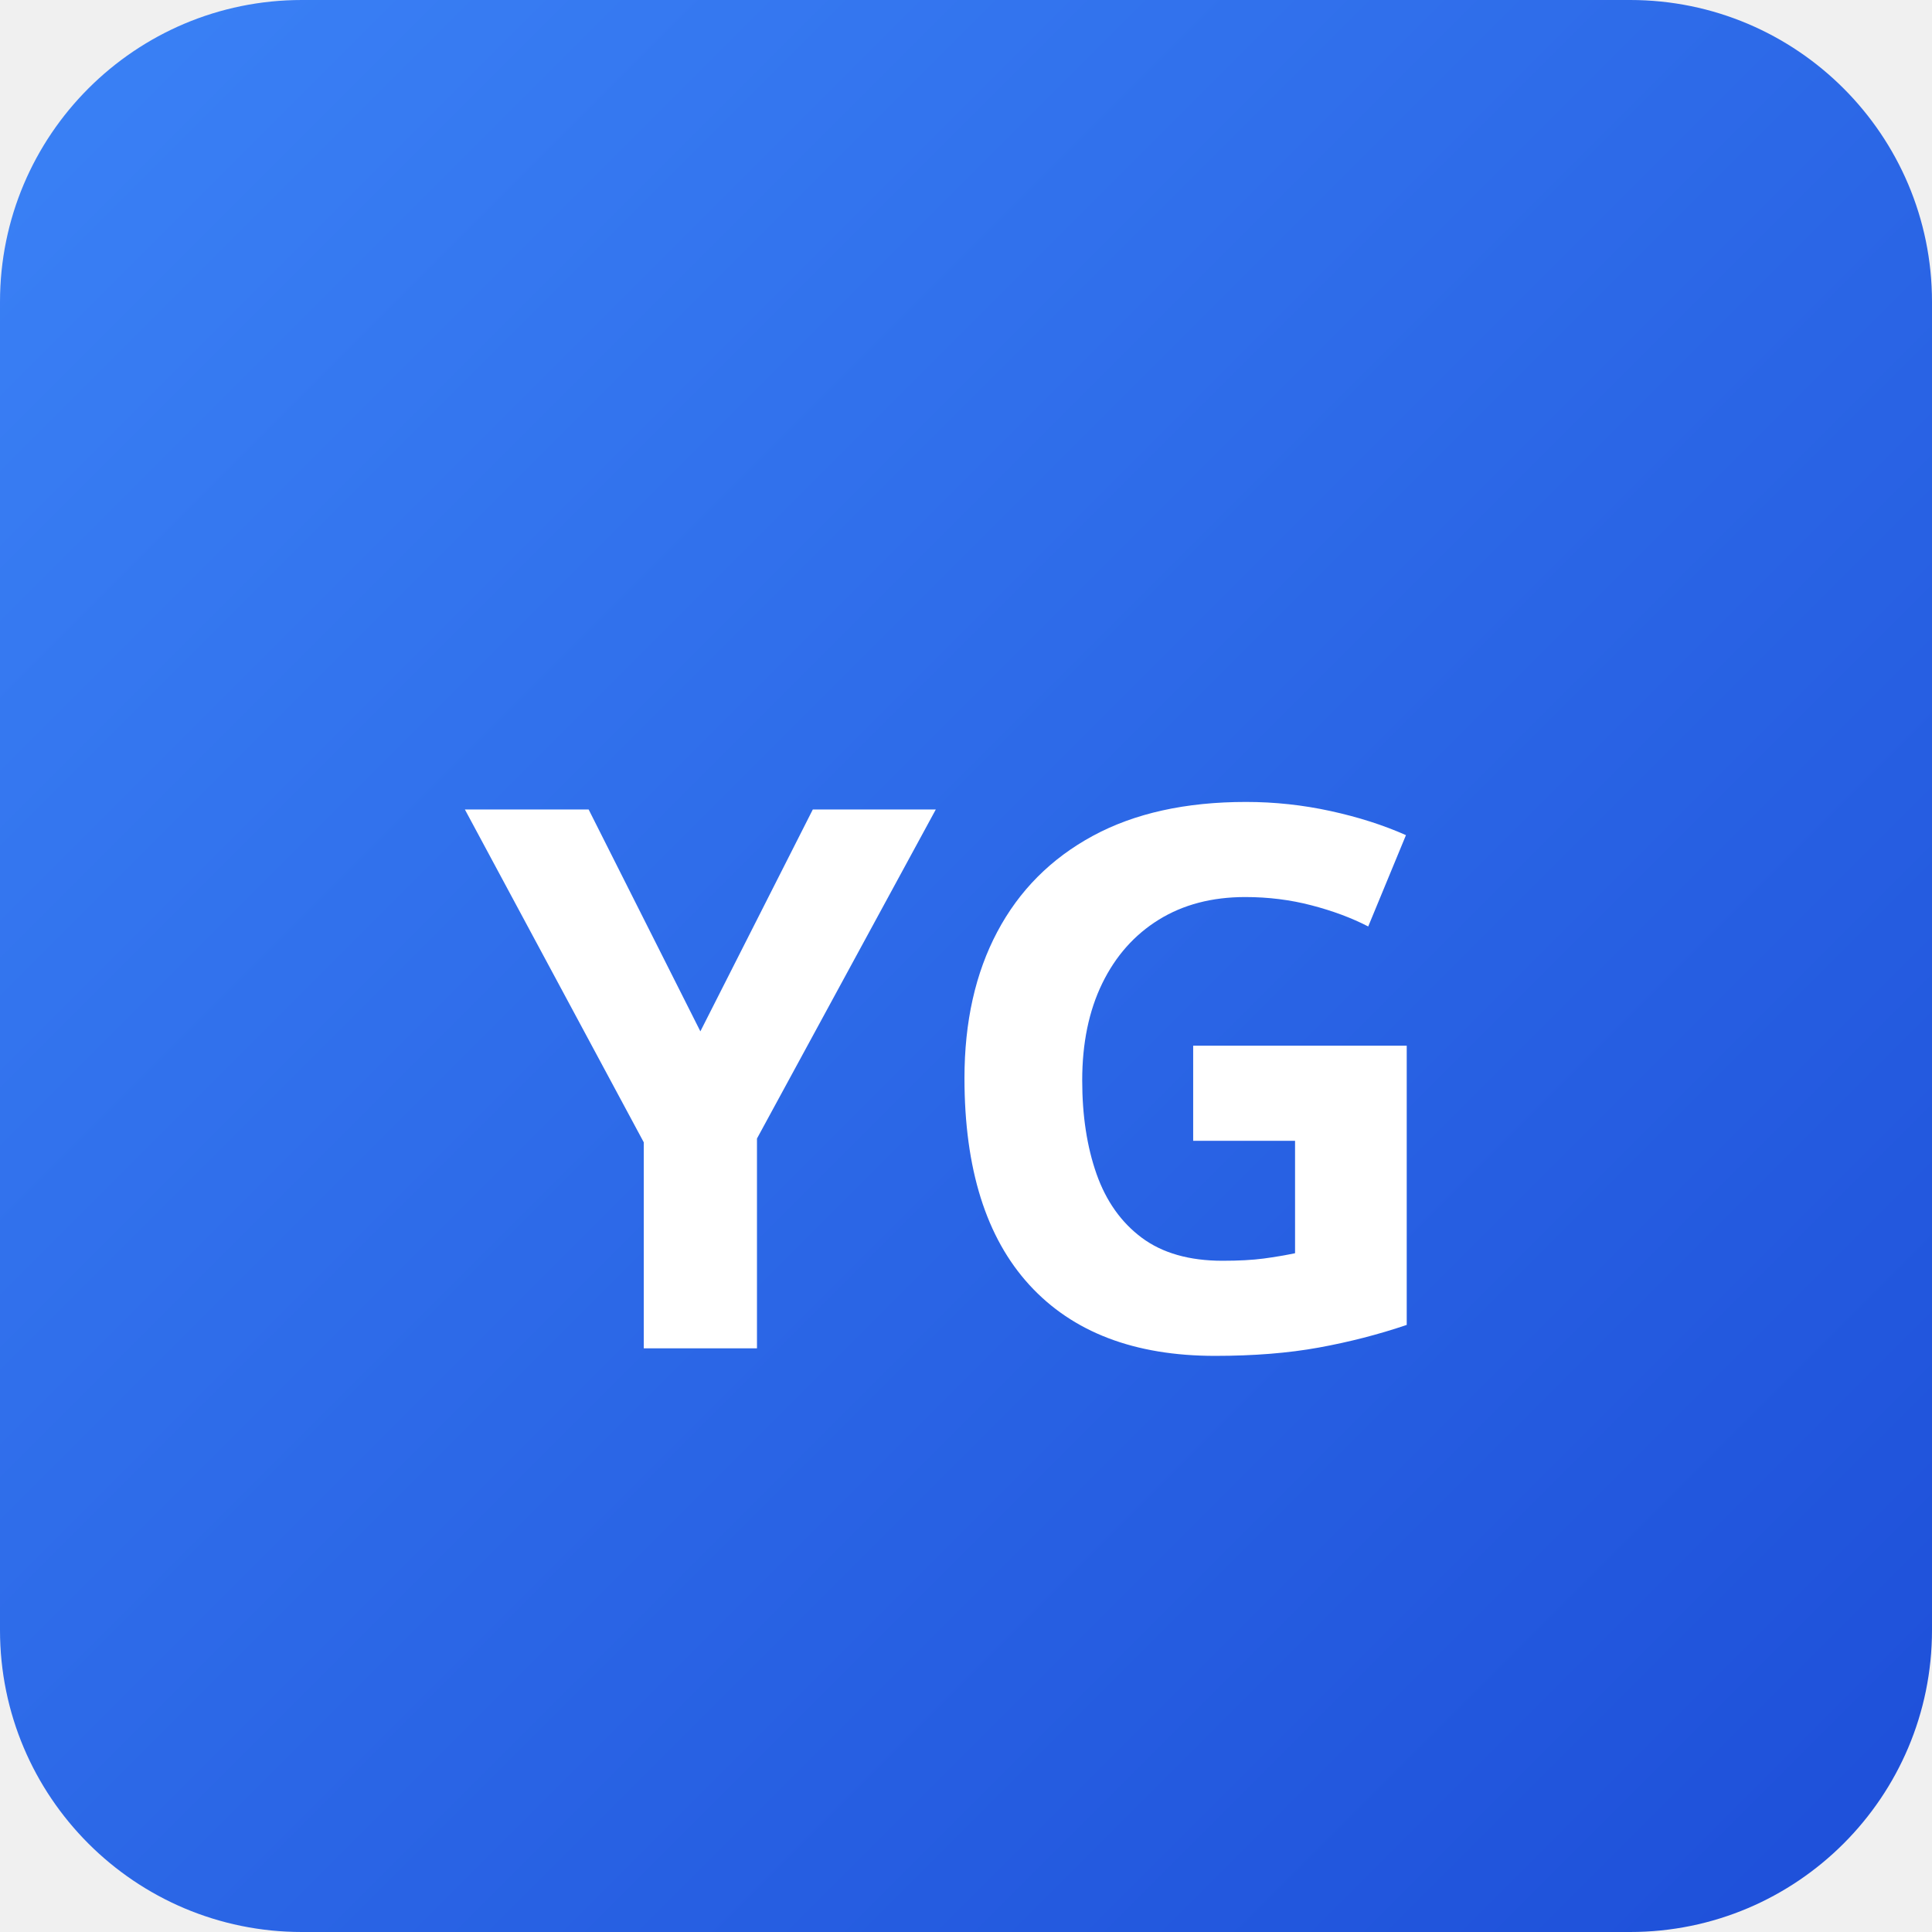
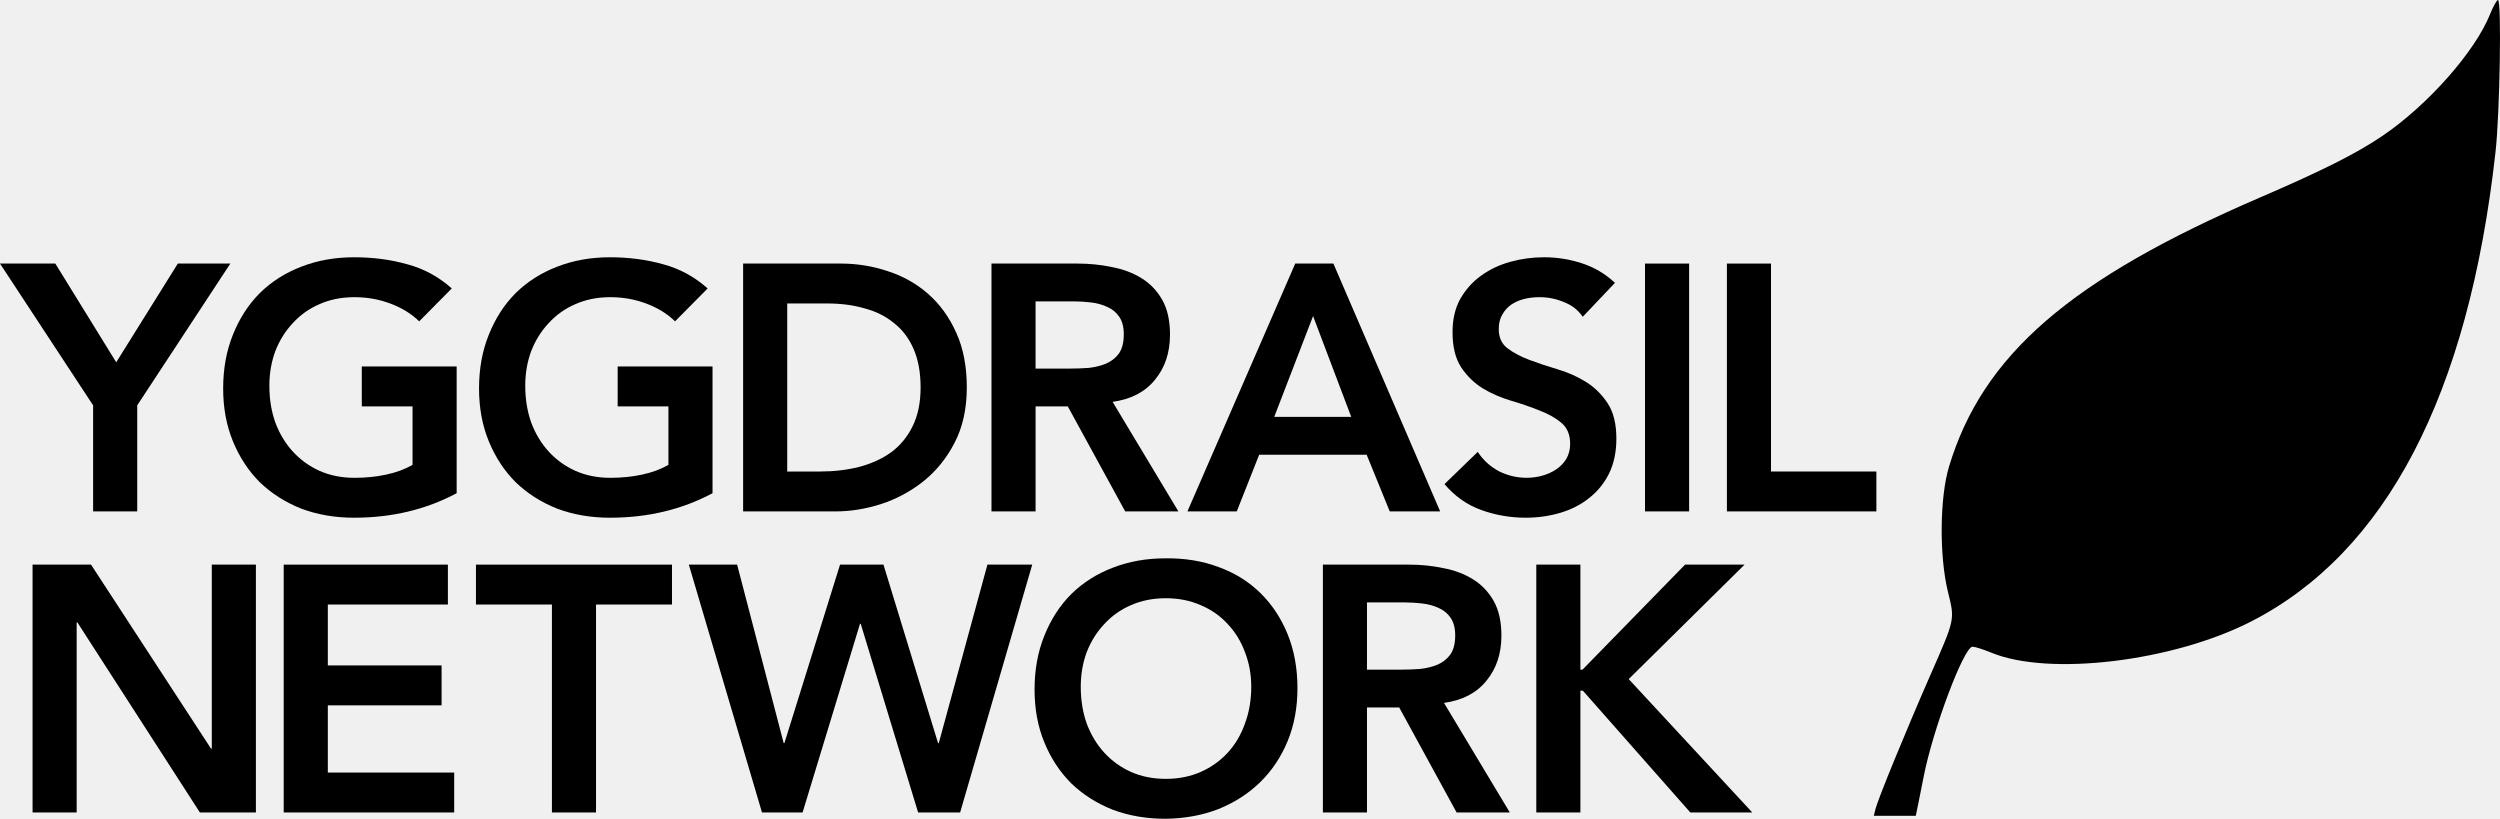
- <svg xmlns="http://www.w3.org/2000/svg" viewBox="0 0 512 512" width="512" height="512">
-   <defs>
-     <linearGradient id="g" x1="0%" y1="0%" x2="100%" y2="100%">
-       <stop offset="0%" stop-color="#3b82f6" />
-       <stop offset="100%" stop-color="#1d4ed8" />
-     </linearGradient>
-   </defs>
-   <rect width="512" height="512" rx="80" fill="url(#g)" />
-   <text x="50%" y="56%" dominant-baseline="middle" text-anchor="middle" font-size="200" font-family="system-ui,sans-serif" font-weight="bold" fill="#fff">YG</text>
+ <svg xmlns="http://www.w3.org/2000/svg" version="1.1" id="svg4240" viewBox="0 0 981.965 321.6" height="90.763mm" width="277.132mm">
+   <defs id="defs4242" />
+   <g id="layer1" transform="translate(383.9249,-160.4933)" />
+   <g id="layer2" transform="translate(383.9249,-160.4933)">
+     <path style="fill:#000000" d="m 352.744,478.241 c 0.921,-3.769 11.871,-30.49 21.508,-52.485 9.863,-22.512 9.677,-21.628 6.929,-32.892 -3.43,-14.061 -3.222,-36.952 0.447,-49.106 13.244,-43.879 47.634,-73.617 122.307,-105.766 24.325,-10.472 37.678,-17.188 47.81,-24.045 17.861,-12.088 36.44,-33.064 42.381,-47.847 1.253,-3.118 2.661,-5.641 3.129,-5.606 1.46,0.108 0.737,44.302 -0.977,59.697 -10.616,95.365 -42.957,157.393 -96.206,184.518 -30.731,15.654 -79.176,21.454 -101.741,12.18 -3.191,-1.311 -6.549,-2.384 -7.463,-2.384 -3.436,0 -15.758,32.899 -19.295,51.518 -1.098,5.78 -2.762,13.708 -3.009,14.917 -5.501,-0.042 -0.354,-0.012 -8.18,-0.012 l -8.296,0 z" id="path4918" />
+     <g style="font-style:normal;font-weight:normal;font-size:150px;line-height:86%;font-family:sans-serif;letter-spacing:0px;word-spacing:0px;fill:#000000;fill-opacity:1;stroke:none;stroke-width:1px;stroke-linecap:butt;stroke-linejoin:miter;stroke-opacity:1" id="text4920" transform="translate(-2,0)">
+       <path d="m -345.35,319.706 -36.575,-55.688 21.725,0 23.925,38.775 24.2,-38.775 20.625,0 -36.575,55.688 0,41.663 -17.325,0 0,-41.663 z" style="font-style:normal;font-variant:normal;font-weight:900;font-stretch:normal;font-size:137.5px;line-height:86%;font-family:Avenir;-inkscape-font-specification:'Avenir Heavy';letter-spacing:1.35px" id="path5638" />
+       <path d="m -202.557,354.218 q -18.012,9.625 -40.288,9.625 -11.275,0 -20.762,-3.575 -9.35,-3.712 -16.225,-10.312 -6.737,-6.737 -10.588,-16.087 -3.85,-9.35 -3.85,-20.762 0,-11.688 3.85,-21.175 3.85,-9.625 10.588,-16.363 6.875,-6.737 16.225,-10.312 9.488,-3.712 20.762,-3.712 11.137,0 20.9,2.75 9.762,2.612 17.462,9.488 l -12.787,12.925 q -4.675,-4.537 -11.412,-7.013 -6.6,-2.475 -14.025,-2.475 -7.562,0 -13.75,2.75 -6.05,2.612 -10.45,7.425 -4.4,4.675 -6.875,11 -2.337,6.325 -2.337,13.613 0,7.838 2.337,14.438 2.475,6.6 6.875,11.412 4.4,4.812 10.45,7.562 6.188,2.75 13.75,2.75 6.6,0 12.375,-1.238 5.912,-1.238 10.45,-3.85 l 0,-22.962 -19.938,0 0,-15.675 37.263,0 0,49.775 z" style="font-style:normal;font-variant:normal;font-weight:900;font-stretch:normal;font-size:137.5px;line-height:86%;font-family:Avenir;-inkscape-font-specification:'Avenir Heavy';letter-spacing:1.35px" id="path5640" />
+       <path d="m -102.053,354.218 q -18.012,9.625 -40.288,9.625 -11.275,0 -20.762,-3.575 -9.35,-3.712 -16.225,-10.312 -6.737,-6.737 -10.588,-16.087 -3.85,-9.35 -3.85,-20.762 0,-11.688 3.85,-21.175 3.85,-9.625 10.588,-16.363 6.875,-6.737 16.225,-10.312 9.488,-3.712 20.762,-3.712 11.137,0 20.9,2.75 9.762,2.612 17.462,9.488 l -12.787,12.925 q -4.675,-4.537 -11.412,-7.013 -6.6,-2.475 -14.025,-2.475 -7.562,0 -13.75,2.75 -6.05,2.612 -10.45,7.425 -4.4,4.675 -6.875,11 -2.337,6.325 -2.337,13.613 0,7.838 2.337,14.438 2.475,6.6 6.875,11.412 4.4,4.812 10.45,7.562 6.188,2.75 13.75,2.75 6.6,0 12.375,-1.238 5.912,-1.238 10.45,-3.85 l 0,-22.962 -19.938,0 0,-15.675 37.263,0 0,49.775 z" style="font-style:normal;font-variant:normal;font-weight:900;font-stretch:normal;font-size:137.5px;line-height:86%;font-family:Avenir;-inkscape-font-specification:'Avenir Heavy';letter-spacing:1.35px" id="path5642" />
+       <path d="m -90.038,264.018 38.362,0 q 9.625,0 18.562,3.025 8.938,2.888 15.812,8.938 6.875,6.05 11,15.262 4.125,9.075 4.125,21.45 0,12.512 -4.812,21.725 -4.675,9.075 -12.238,15.125 -7.425,5.912 -16.637,8.938 -9.075,2.888 -17.875,2.888 l -36.3,0 0,-97.35 z m 30.25,81.675 q 8.113,0 15.262,-1.788 7.287,-1.925 12.65,-5.775 5.362,-3.987 8.387,-10.175 3.163,-6.325 3.163,-15.262 0,-8.8 -2.75,-15.125 -2.75,-6.325 -7.7,-10.175 -4.812,-3.987 -11.55,-5.775 -6.6,-1.925 -14.575,-1.925 l -15.812,0 0,66 12.925,0 z" style="font-style:normal;font-variant:normal;font-weight:900;font-stretch:normal;font-size:137.5px;line-height:86%;font-family:Avenir;-inkscape-font-specification:'Avenir Heavy';letter-spacing:1.35px" id="path5644" />
+       <path d="m 7.512,264.018 33.825,0 q 7.013,0 13.475,1.375 6.6,1.238 11.688,4.4 5.088,3.163 8.113,8.525 3.025,5.362 3.025,13.613 0,10.588 -5.912,17.738 -5.775,7.15 -16.638,8.662 l 25.85,43.038 -20.9,0 -22.55,-41.25 -12.65,0 0,41.25 -17.325,0 0,-97.35 z m 30.8,41.25 q 3.712,0 7.425,-0.275 3.712,-0.412 6.737,-1.65 3.163,-1.375 5.088,-3.987 1.925,-2.75 1.925,-7.562 0,-4.263 -1.788,-6.875 -1.788,-2.612 -4.675,-3.85 -2.888,-1.375 -6.463,-1.788 -3.438,-0.412 -6.737,-0.412 l -14.988,0 0,26.4 13.475,0 z" style="font-style:normal;font-variant:normal;font-weight:900;font-stretch:normal;font-size:137.5px;line-height:86%;font-family:Avenir;-inkscape-font-specification:'Avenir Heavy';letter-spacing:1.35px" id="path5646" />
+       <path d="m 126.824,264.018 14.988,0 41.938,97.35 -19.8,0 -9.075,-22.275 -42.212,0 -8.8,22.275 -19.387,0 42.35,-97.35 z m 22,60.225 -14.988,-39.6 -15.262,39.6 30.25,0 z" style="font-style:normal;font-variant:normal;font-weight:900;font-stretch:normal;font-size:137.5px;line-height:86%;font-family:Avenir;-inkscape-font-specification:'Avenir Heavy';letter-spacing:1.35px" id="path5648" />
+       <path d="m 239.764,284.918 q -2.75,-3.987 -7.425,-5.775 -4.537,-1.925 -9.625,-1.925 -3.025,0 -5.912,0.688 -2.75,0.688 -5.088,2.2 -2.2,1.512 -3.575,3.987 -1.375,2.337 -1.375,5.638 0,4.95 3.438,7.562 3.438,2.612 8.525,4.537 5.088,1.925 11.137,3.712 6.05,1.788 11.137,4.95 5.088,3.163 8.525,8.387 3.438,5.225 3.438,13.887 0,7.838 -2.888,13.75 -2.888,5.775 -7.838,9.625 -4.812,3.85 -11.275,5.775 -6.463,1.925 -13.613,1.925 -9.075,0 -17.462,-3.025 -8.387,-3.025 -14.438,-10.175 l 13.062,-12.65 q 3.163,4.812 8.25,7.562 5.225,2.612 11,2.612 3.025,0 6.05,-0.825 3.025,-0.825 5.5,-2.475 2.475,-1.65 3.987,-4.125 1.512,-2.612 1.512,-5.912 0,-5.362 -3.438,-8.25 -3.438,-2.888 -8.525,-4.812 -5.088,-2.062 -11.137,-3.85 -6.05,-1.788 -11.137,-4.812 -5.088,-3.163 -8.525,-8.25 -3.438,-5.225 -3.438,-13.887 0,-7.562 3.025,-13.062 3.163,-5.5 8.113,-9.075 5.088,-3.712 11.55,-5.5 6.463,-1.788 13.2,-1.788 7.7,0 14.85,2.337 7.287,2.337 13.062,7.7 l -12.65,13.338 z" style="font-style:normal;font-variant:normal;font-weight:900;font-stretch:normal;font-size:137.5px;line-height:86%;font-family:Avenir;-inkscape-font-specification:'Avenir Heavy';letter-spacing:1.35px" id="path5650" />
+       <path d="m 264.213,264.018 17.325,0 0,97.35 -17.325,0 0,-97.35 z" style="font-style:normal;font-variant:normal;font-weight:900;font-stretch:normal;font-size:137.5px;line-height:86%;font-family:Avenir;-inkscape-font-specification:'Avenir Heavy';letter-spacing:1.35px" id="path5652" />
+       <path d="m 296.378,264.018 17.325,0 0,81.675 41.388,0 0,15.675 -58.712,0 0,-97.35 z" style="font-style:normal;font-variant:normal;font-weight:900;font-stretch:normal;font-size:137.5px;line-height:86%;font-family:Avenir;-inkscape-font-specification:'Avenir Heavy';letter-spacing:1.35px" id="path5654" />
+       <path d="m -369.137,382.268 22.962,0 47.163,72.325 0.275,0 0,-72.325 17.325,0 0,97.35 -22,0 -48.125,-74.662 -0.275,0 0,74.662 -17.325,0 0,-97.35 z" style="font-style:normal;font-variant:normal;font-weight:900;font-stretch:normal;font-size:137.5px;line-height:86%;font-family:Avenir;-inkscape-font-specification:'Avenir Heavy';letter-spacing:1.35px" id="path5656" />
+       <path d="m -270.486,382.268 64.487,0 0,15.675 -47.163,0 0,23.925 44.688,0 0,15.675 -44.688,0 0,26.4 49.638,0 0,15.675 -66.963,0 0,-97.35 z" style="font-style:normal;font-variant:normal;font-weight:900;font-stretch:normal;font-size:137.5px;line-height:86%;font-family:Avenir;-inkscape-font-specification:'Avenir Heavy';letter-spacing:1.35px" id="path5658" />
+       <path d="m -165.141,397.943 -29.837,0 0,-15.675 77,0 0,15.675 -29.837,0 0,81.675 -17.325,0 0,-81.675 z" style="font-style:normal;font-variant:normal;font-weight:900;font-stretch:normal;font-size:137.5px;line-height:86%;font-family:Avenir;-inkscape-font-specification:'Avenir Heavy';letter-spacing:1.35px" id="path5660" />
+       <path d="m -111.367,382.268 18.975,0 18.288,70.125 0.275,0 21.863,-70.125 17.05,0 21.45,70.125 0.275,0 19.113,-70.125 17.6,0 -28.325,97.35 -16.5,0 -22.55,-74.112 -0.275,0 -22.55,74.112 -15.95,0 -28.737,-97.35 z" style="font-style:normal;font-variant:normal;font-weight:900;font-stretch:normal;font-size:137.5px;line-height:86%;font-family:Avenir;-inkscape-font-specification:'Avenir Heavy';letter-spacing:1.35px" id="path5662" />
+       <path d="m 24.435,431.356 q 0,-11.688 3.85,-21.175 3.85,-9.625 10.588,-16.363 6.875,-6.737 16.225,-10.312 9.488,-3.712 20.762,-3.712 11.413,-0.138 20.9,3.438 9.488,3.438 16.363,10.175 6.875,6.737 10.725,16.225 3.85,9.488 3.85,21.175 0,11.412 -3.85,20.762 -3.85,9.35 -10.725,16.087 -6.875,6.737 -16.363,10.588 -9.488,3.712 -20.9,3.85 -11.275,0 -20.762,-3.575 -9.35,-3.712 -16.225,-10.312 -6.737,-6.737 -10.588,-16.087 -3.85,-9.35 -3.85,-20.762 z m 18.15,-1.1 q 0,7.838 2.337,14.438 2.475,6.6 6.875,11.412 4.4,4.812 10.45,7.562 6.188,2.75 13.75,2.75 7.562,0 13.75,-2.75 6.188,-2.75 10.588,-7.562 4.4,-4.812 6.737,-11.412 2.475,-6.6 2.475,-14.438 0,-7.287 -2.475,-13.613 -2.337,-6.325 -6.737,-11 -4.4,-4.812 -10.588,-7.425 -6.188,-2.75 -13.75,-2.75 -7.562,0 -13.75,2.75 -6.05,2.612 -10.45,7.425 -4.4,4.675 -6.875,11 -2.337,6.325 -2.337,13.613 z" style="font-style:normal;font-variant:normal;font-weight:900;font-stretch:normal;font-size:137.5px;line-height:86%;font-family:Avenir;-inkscape-font-specification:'Avenir Heavy';letter-spacing:1.35px" id="path5664" />
+       <path d="m 137.683,382.268 33.825,0 q 7.013,0 13.475,1.375 6.6,1.238 11.688,4.4 5.088,3.163 8.113,8.525 3.025,5.362 3.025,13.613 0,10.588 -5.912,17.738 -5.775,7.15 -16.637,8.662 l 25.85,43.038 -20.9,0 -22.55,-41.25 -12.65,0 0,41.25 -17.325,0 0,-97.35 z m 30.8,41.25 q 3.712,0 7.425,-0.275 3.712,-0.412 6.737,-1.65 3.163,-1.375 5.088,-3.987 1.925,-2.75 1.925,-7.562 0,-4.263 -1.788,-6.875 -1.788,-2.612 -4.675,-3.85 -2.888,-1.375 -6.463,-1.788 -3.438,-0.412 -6.737,-0.412 l -14.988,0 0,26.4 13.475,0 z" style="font-style:normal;font-variant:normal;font-weight:900;font-stretch:normal;font-size:137.5px;line-height:86%;font-family:Avenir;-inkscape-font-specification:'Avenir Heavy';letter-spacing:1.35px" id="path5666" />
+       <path d="m 221.507,382.268 17.325,0 0,41.25 0.825,0 40.288,-41.25 23.375,0 -45.513,44.962 48.538,52.388 -24.337,0 -42.212,-47.85 -0.963,0 0,47.85 -17.325,0 0,-97.35 z" style="font-style:normal;font-variant:normal;font-weight:900;font-stretch:normal;font-size:137.5px;line-height:86%;font-family:Avenir;-inkscape-font-specification:'Avenir Heavy';letter-spacing:1.35px" id="path5668" />
+     </g>
+   </g>
</svg>
